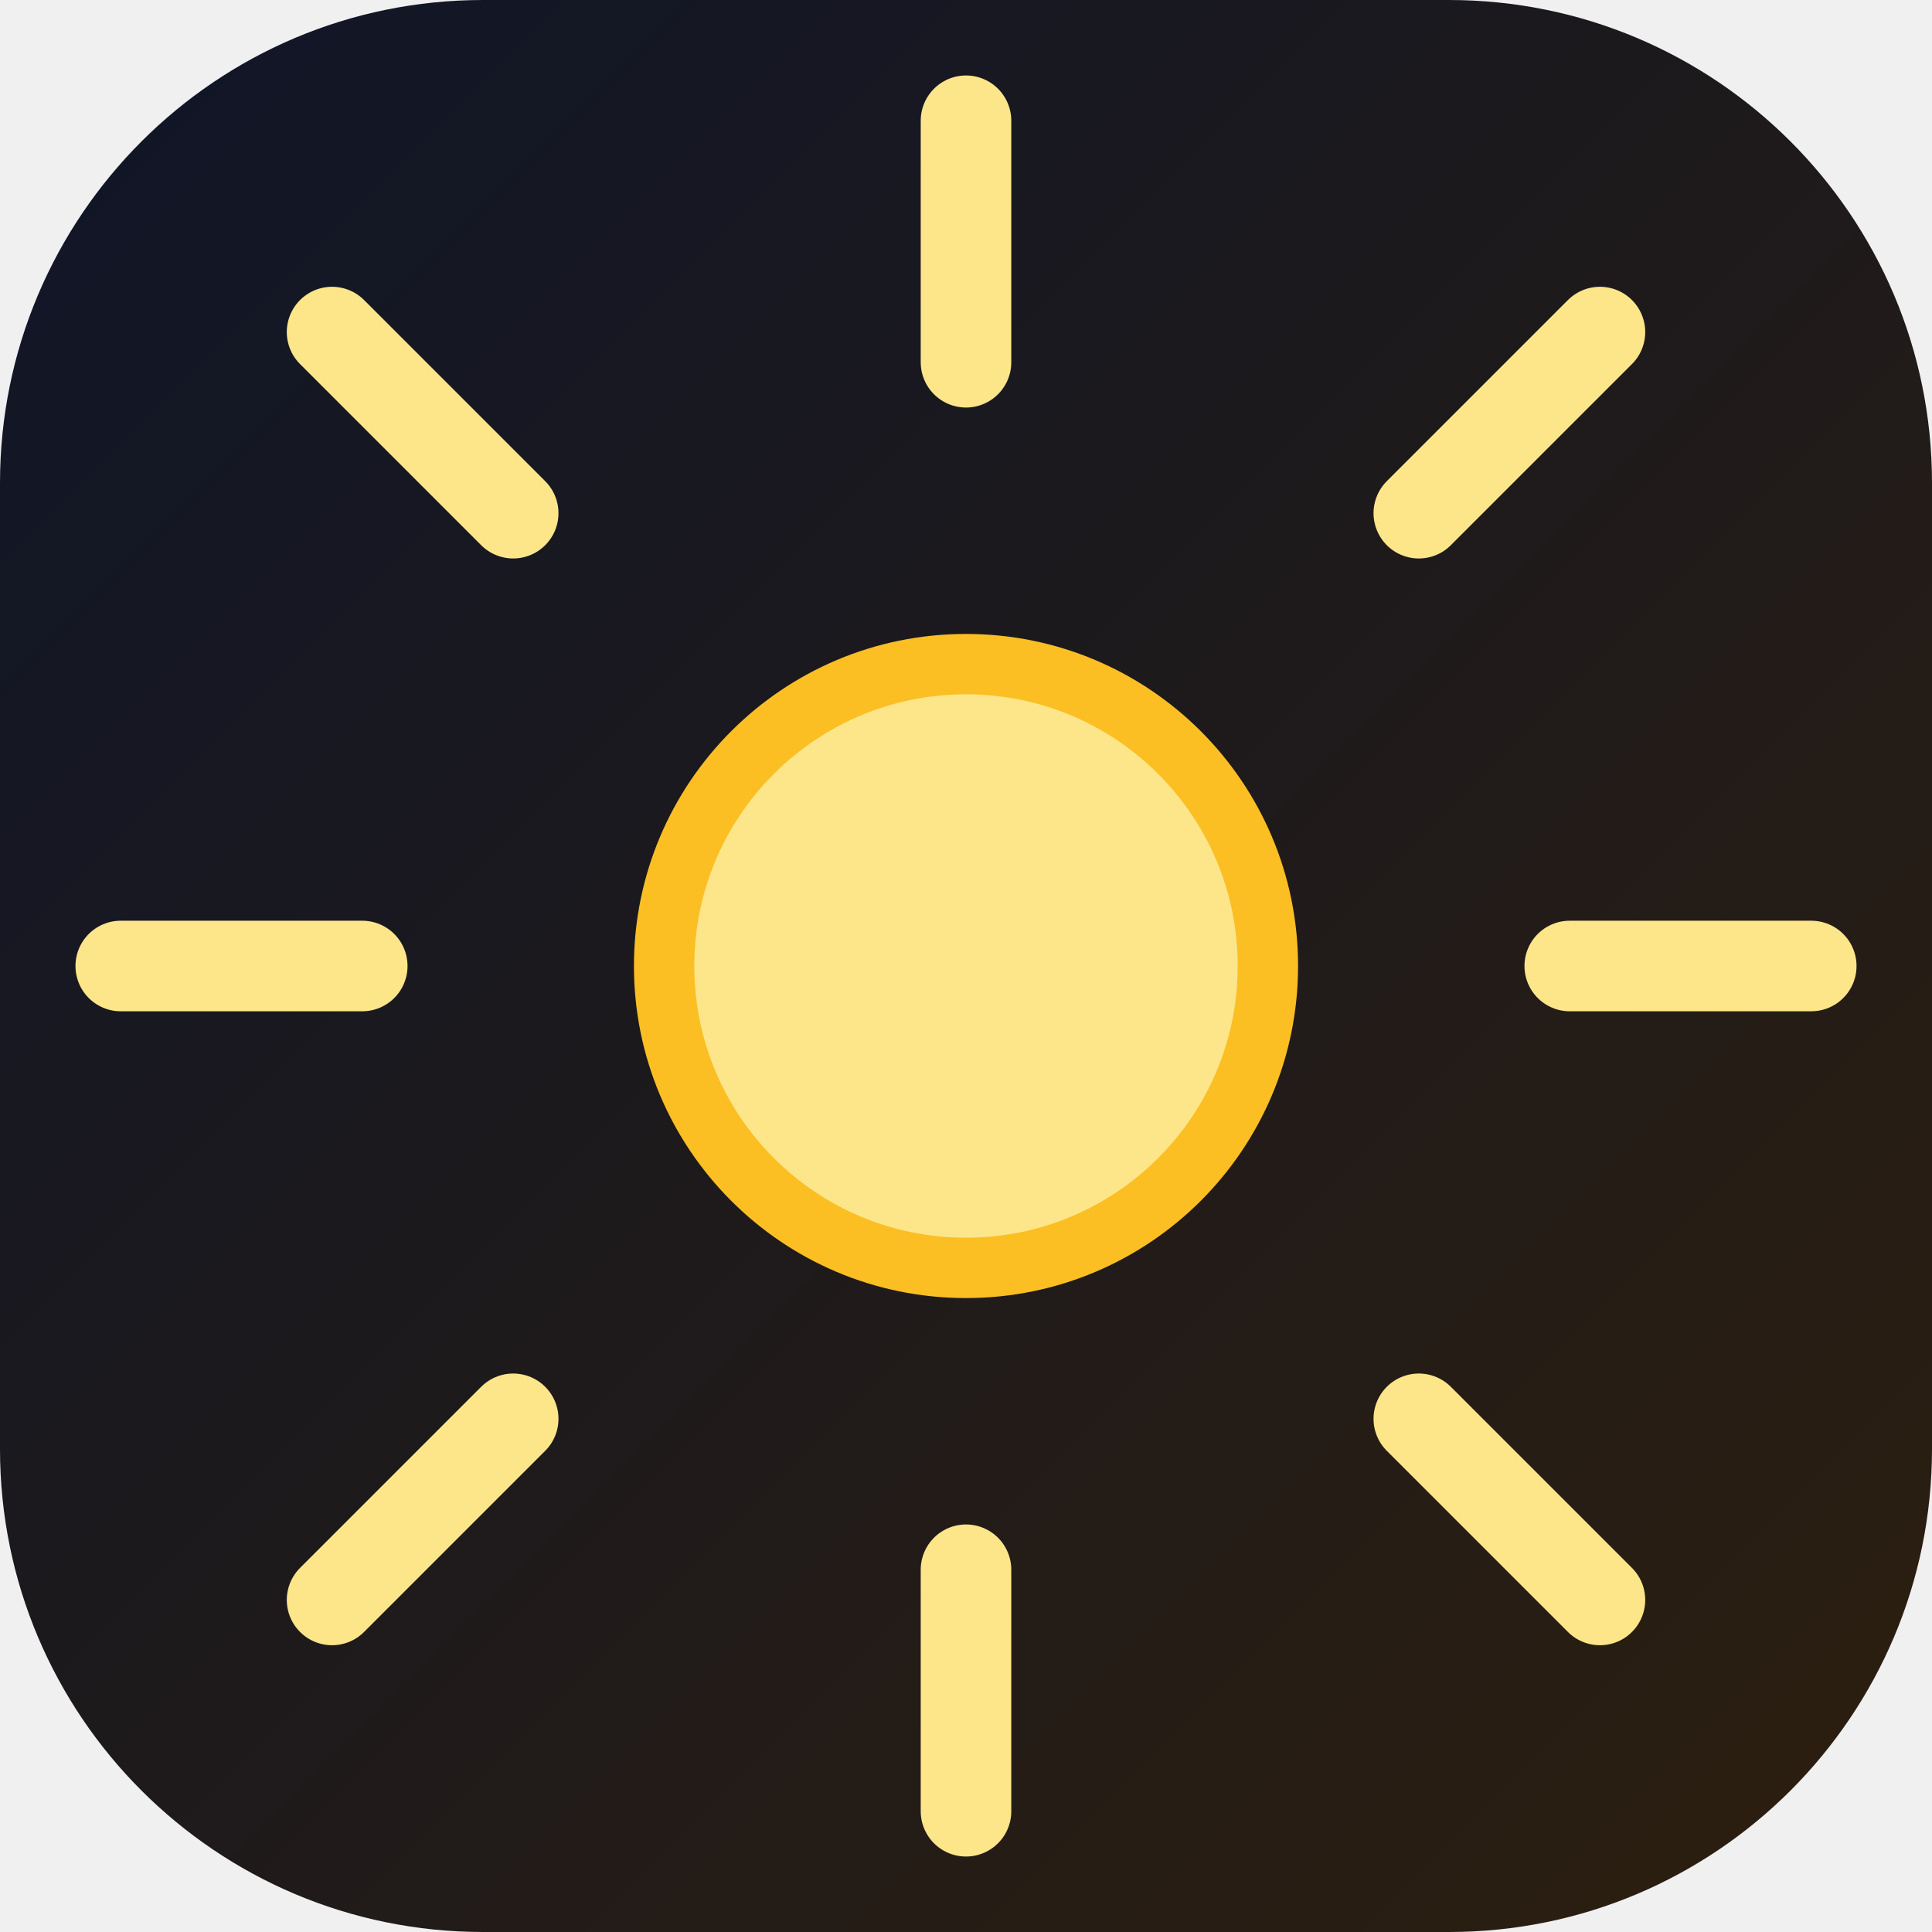
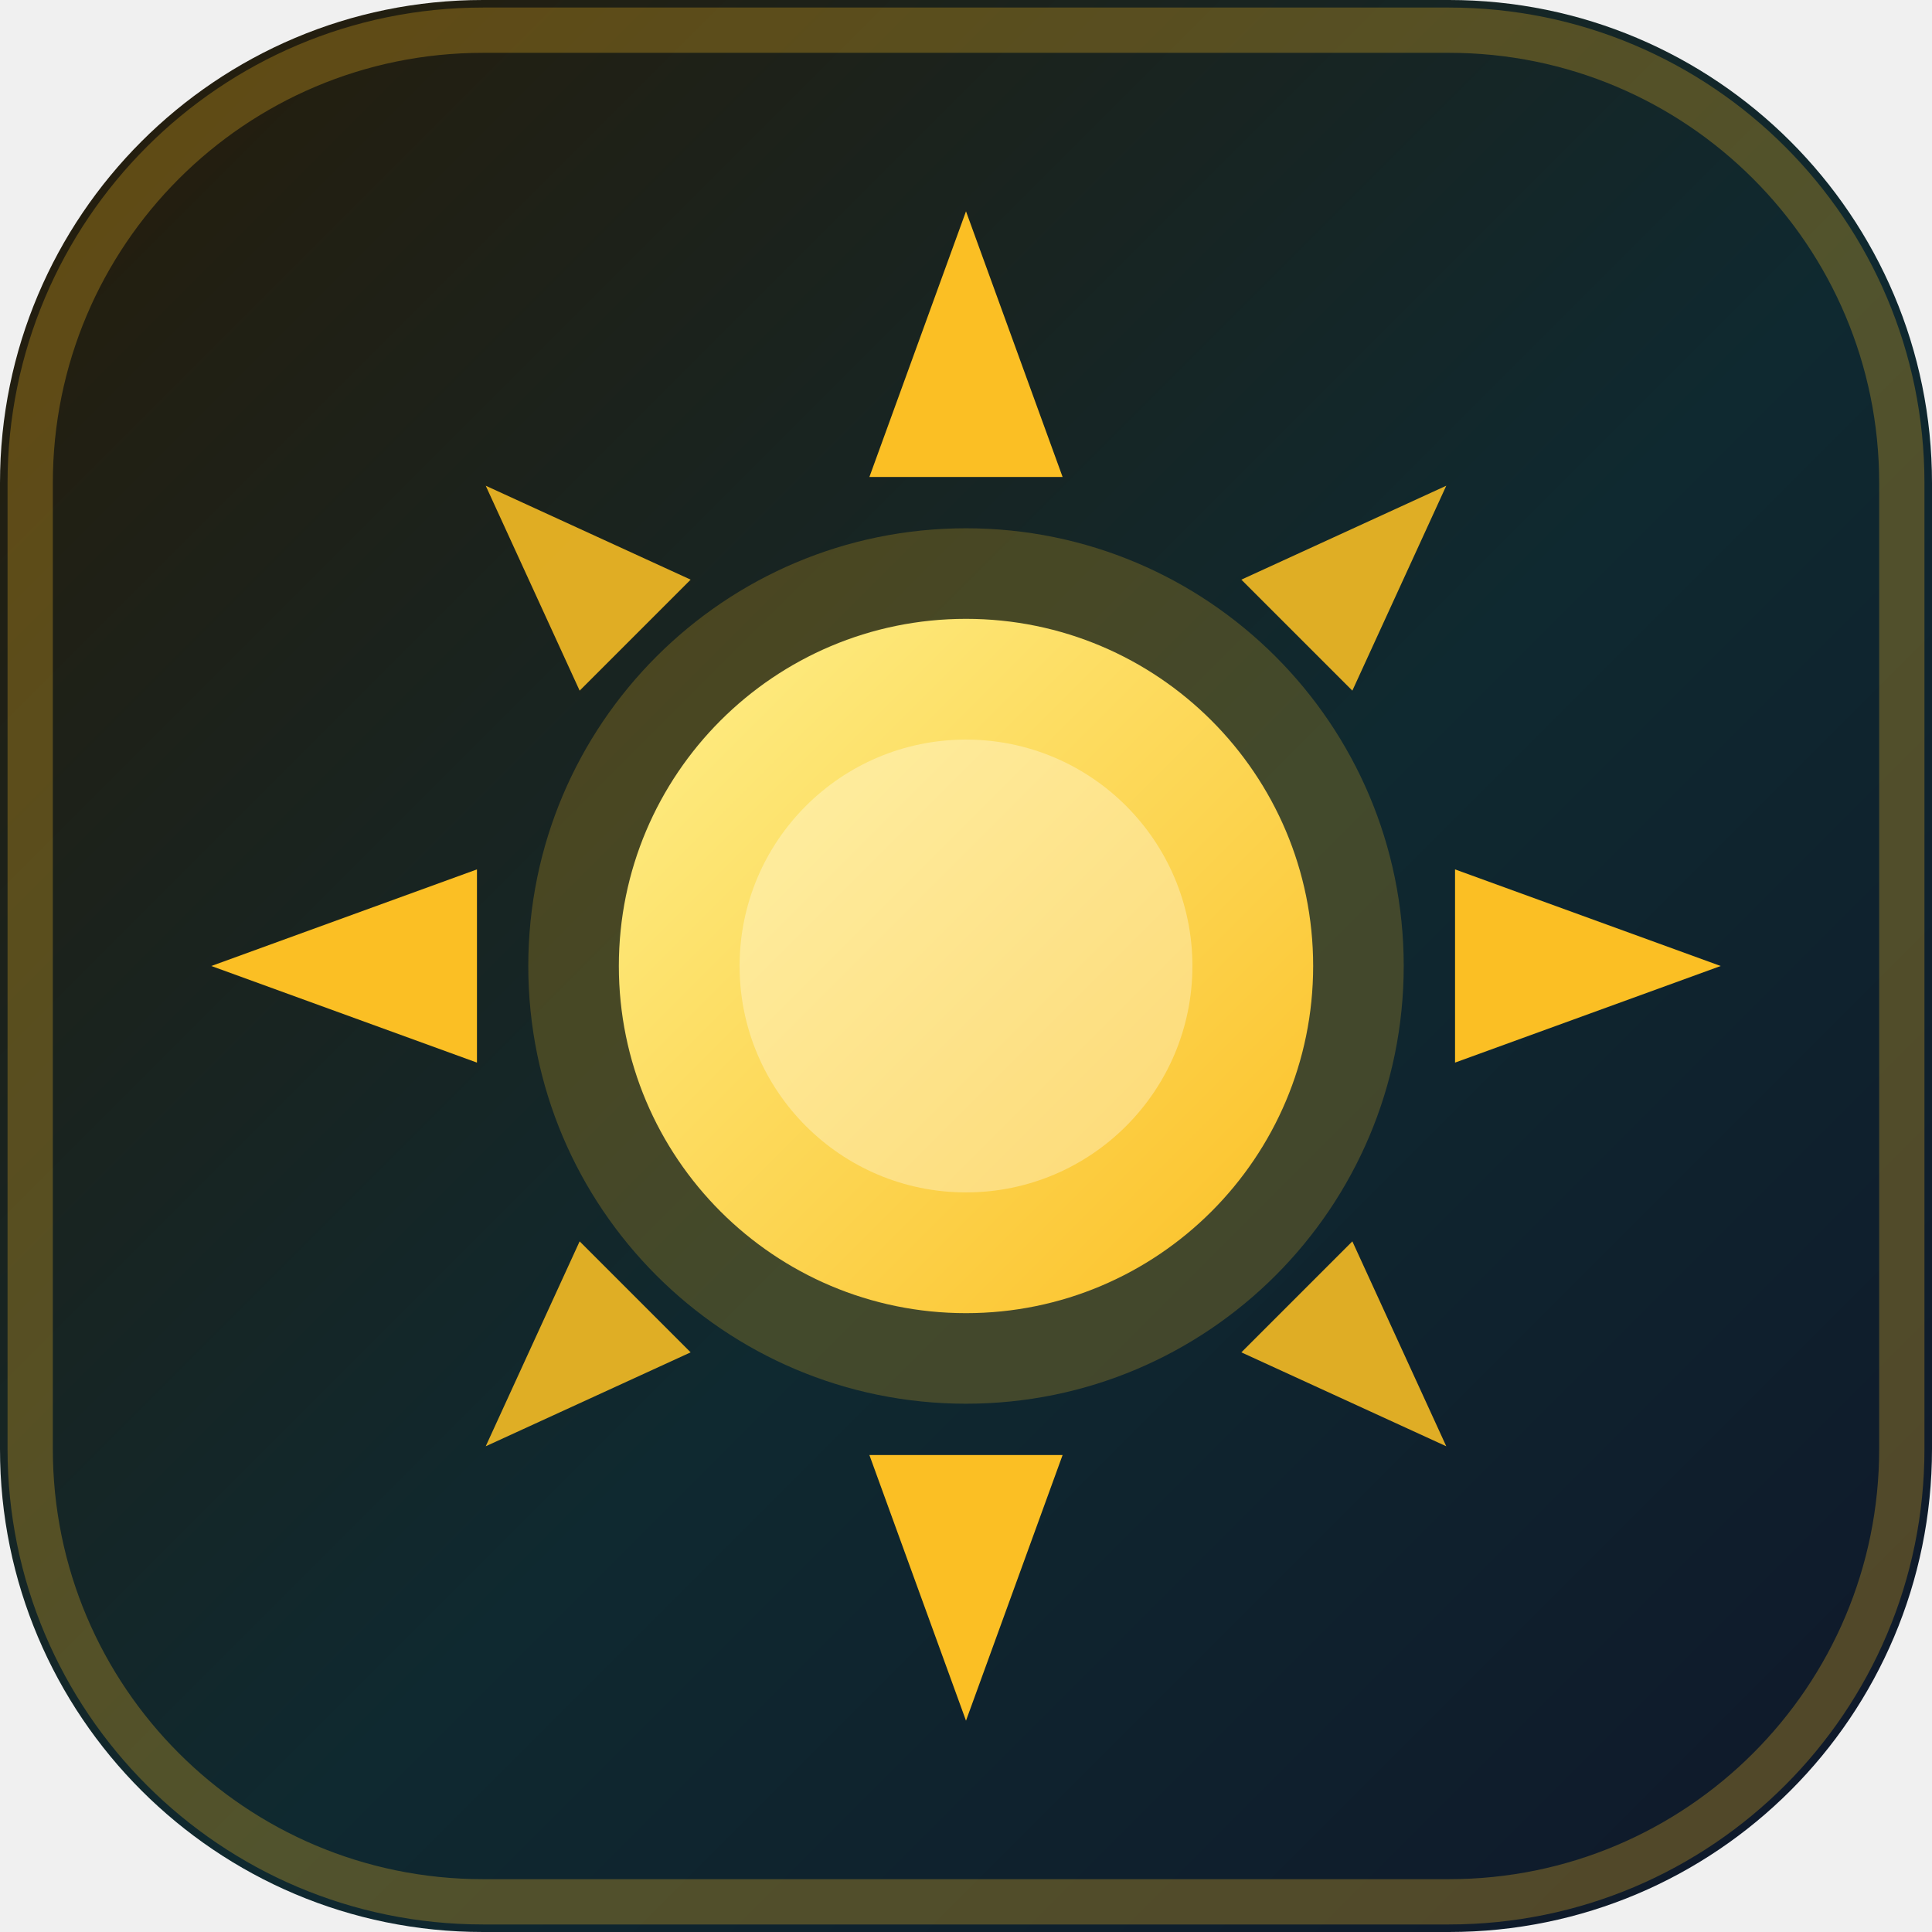
<svg xmlns="http://www.w3.org/2000/svg" viewBox="0 0 64 64">
  <defs>
-     <linearGradient id="g" x1="0%" y1="0%" x2="100%" y2="100%">
-       <stop offset="0%" stop-color="#0f1528" />
-       <stop offset="100%" stop-color="#2d1f0f" />
+     <linearGradient id="bg" x1="0%" y1="0%" x2="100%" y2="100%">
+       <stop offset="0%" stop-color="#271c09" />
+       <stop offset="55%" stop-color="#0f2930" />
+       <stop offset="100%" stop-color="#0f172a" />
+     </linearGradient>
+     <linearGradient id="sun" x1="0%" y1="0%" x2="100%" y2="100%">
+       <stop offset="0%" stop-color="#fef08a" />
+       <stop offset="100%" stop-color="#fbbf24" />
    </linearGradient>
  </defs>
-   <rect width="64" height="64" rx="16" fill="url(#g)" />
-   <circle cx="32" cy="32" r="10" fill="#fde68a" stroke="#fbbf24" stroke-width="2" />
-   <g stroke="#fde68a" stroke-width="3" stroke-linecap="round">
-     <line x1="32" y1="12" x2="32" y2="4" />
-     <line x1="32" y1="60" x2="32" y2="52" />
-     <line x1="12" y1="32" x2="4" y2="32" />
-     <line x1="60" y1="32" x2="52" y2="32" />
-     <line x1="17" y1="17" x2="11" y2="11" />
-     <line x1="47" y1="17" x2="53" y2="11" />
-     <line x1="17" y1="47" x2="11" y2="53" />
-     <line x1="47" y1="47" x2="53" y2="53" />
+   <rect width="64" height="64" rx="16" fill="url(#bg)" />
+   <rect x="1" y="1" width="62" height="62" rx="15" fill="none" stroke="#fbbf24" stroke-opacity="0.28" stroke-width="1.5" />
+   <g fill="#fbbf24">
+     <path d="M32 7 L35.2 15.8 L28.8 15.8 Z" />
+     <path d="M32 7 L35.2 15.8 L28.8 15.8 Z" transform="rotate(90 32 32)" />
+     <path d="M32 7 L35.2 15.8 L28.8 15.8 Z" transform="rotate(180 32 32)" />
+     <path d="M32 7 L35.2 15.8 L28.8 15.8 Z" transform="rotate(270 32 32)" />
+     <path d="M32 9.5 L34.6 16.5 L29.4 16.5 Z" transform="rotate(45 32 32)" opacity="0.88" />
+     <path d="M32 9.5 L34.6 16.5 L29.4 16.5 Z" transform="rotate(135 32 32)" opacity="0.88" />
+     <path d="M32 9.5 L34.6 16.5 L29.4 16.5 Z" transform="rotate(225 32 32)" opacity="0.88" />
+     <path d="M32 9.5 L34.6 16.5 L29.4 16.5 Z" transform="rotate(315 32 32)" opacity="0.88" />
  </g>
+   <circle cx="32" cy="32" r="14.5" fill="#fbbf24" fill-opacity="0.22" />
+   <circle cx="32" cy="32" r="11.5" fill="url(#sun)" />
+   <circle cx="32" cy="32" r="7.5" fill="#ffffff" fill-opacity="0.32" />
</svg>
